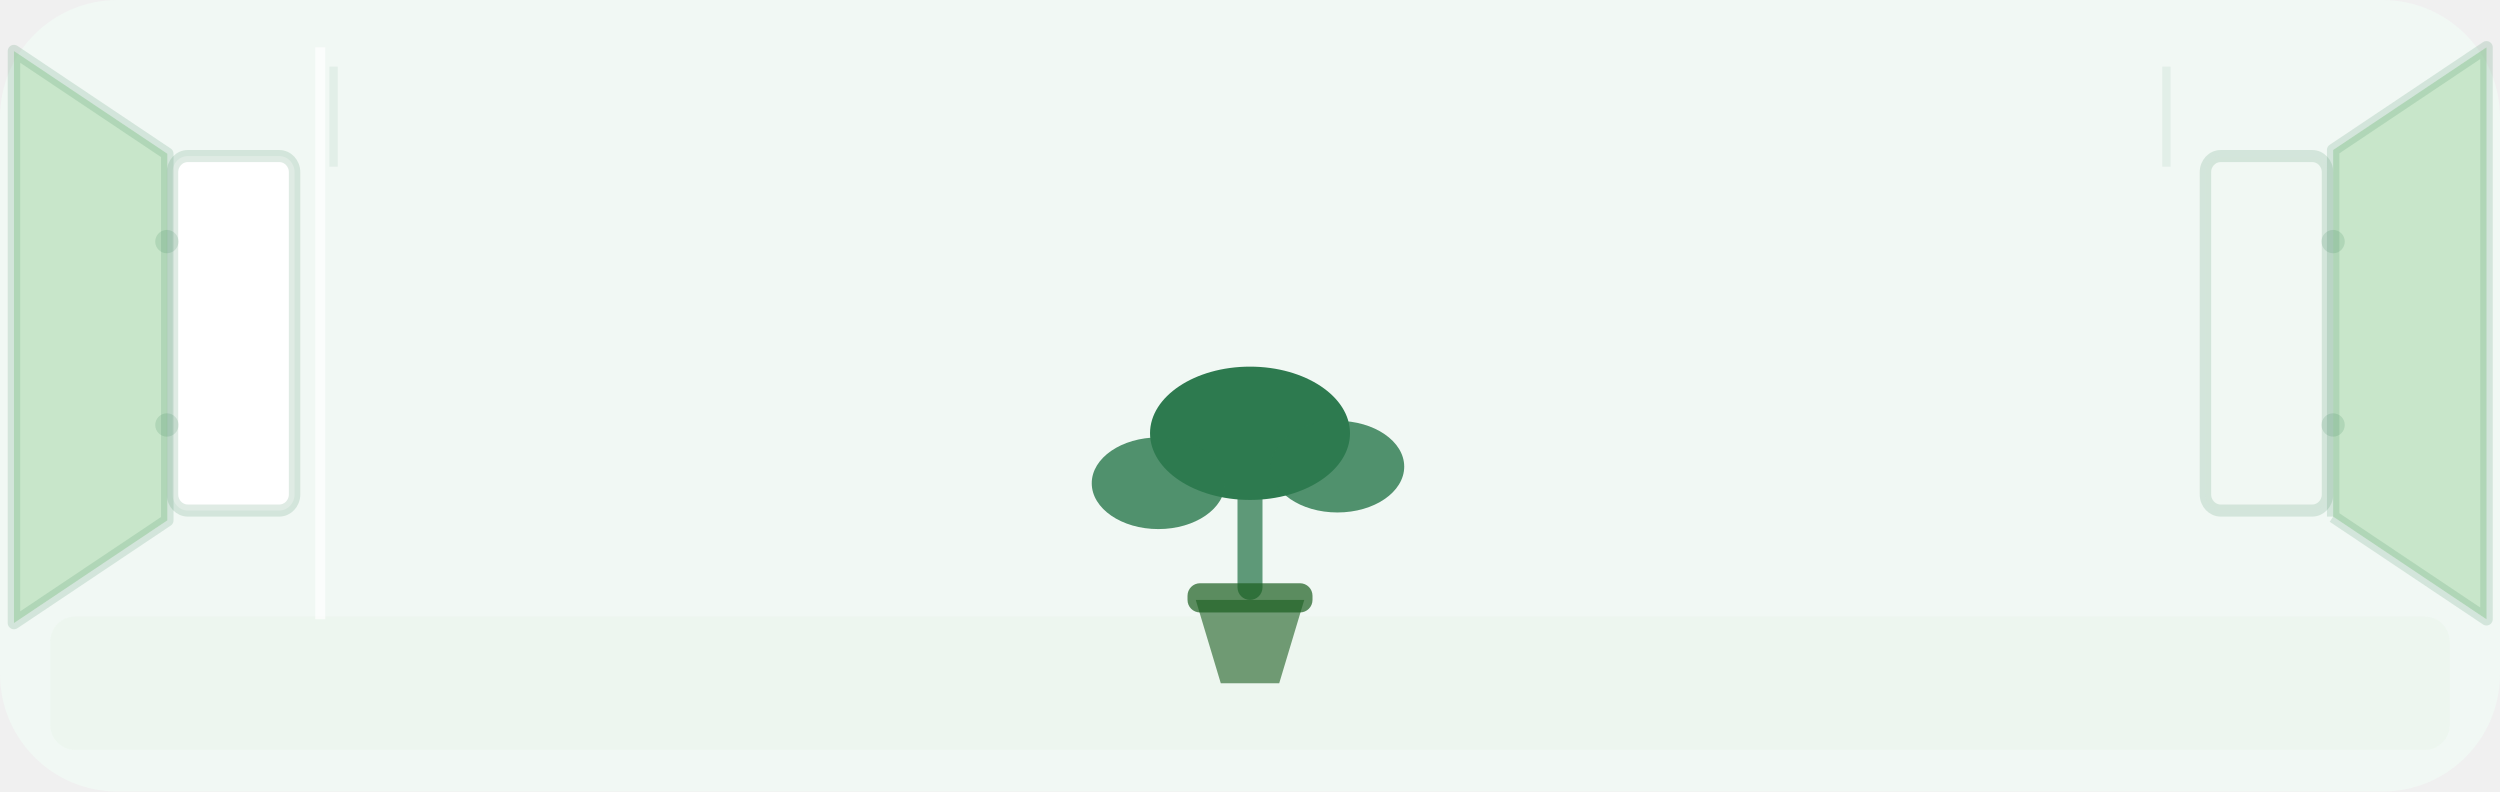
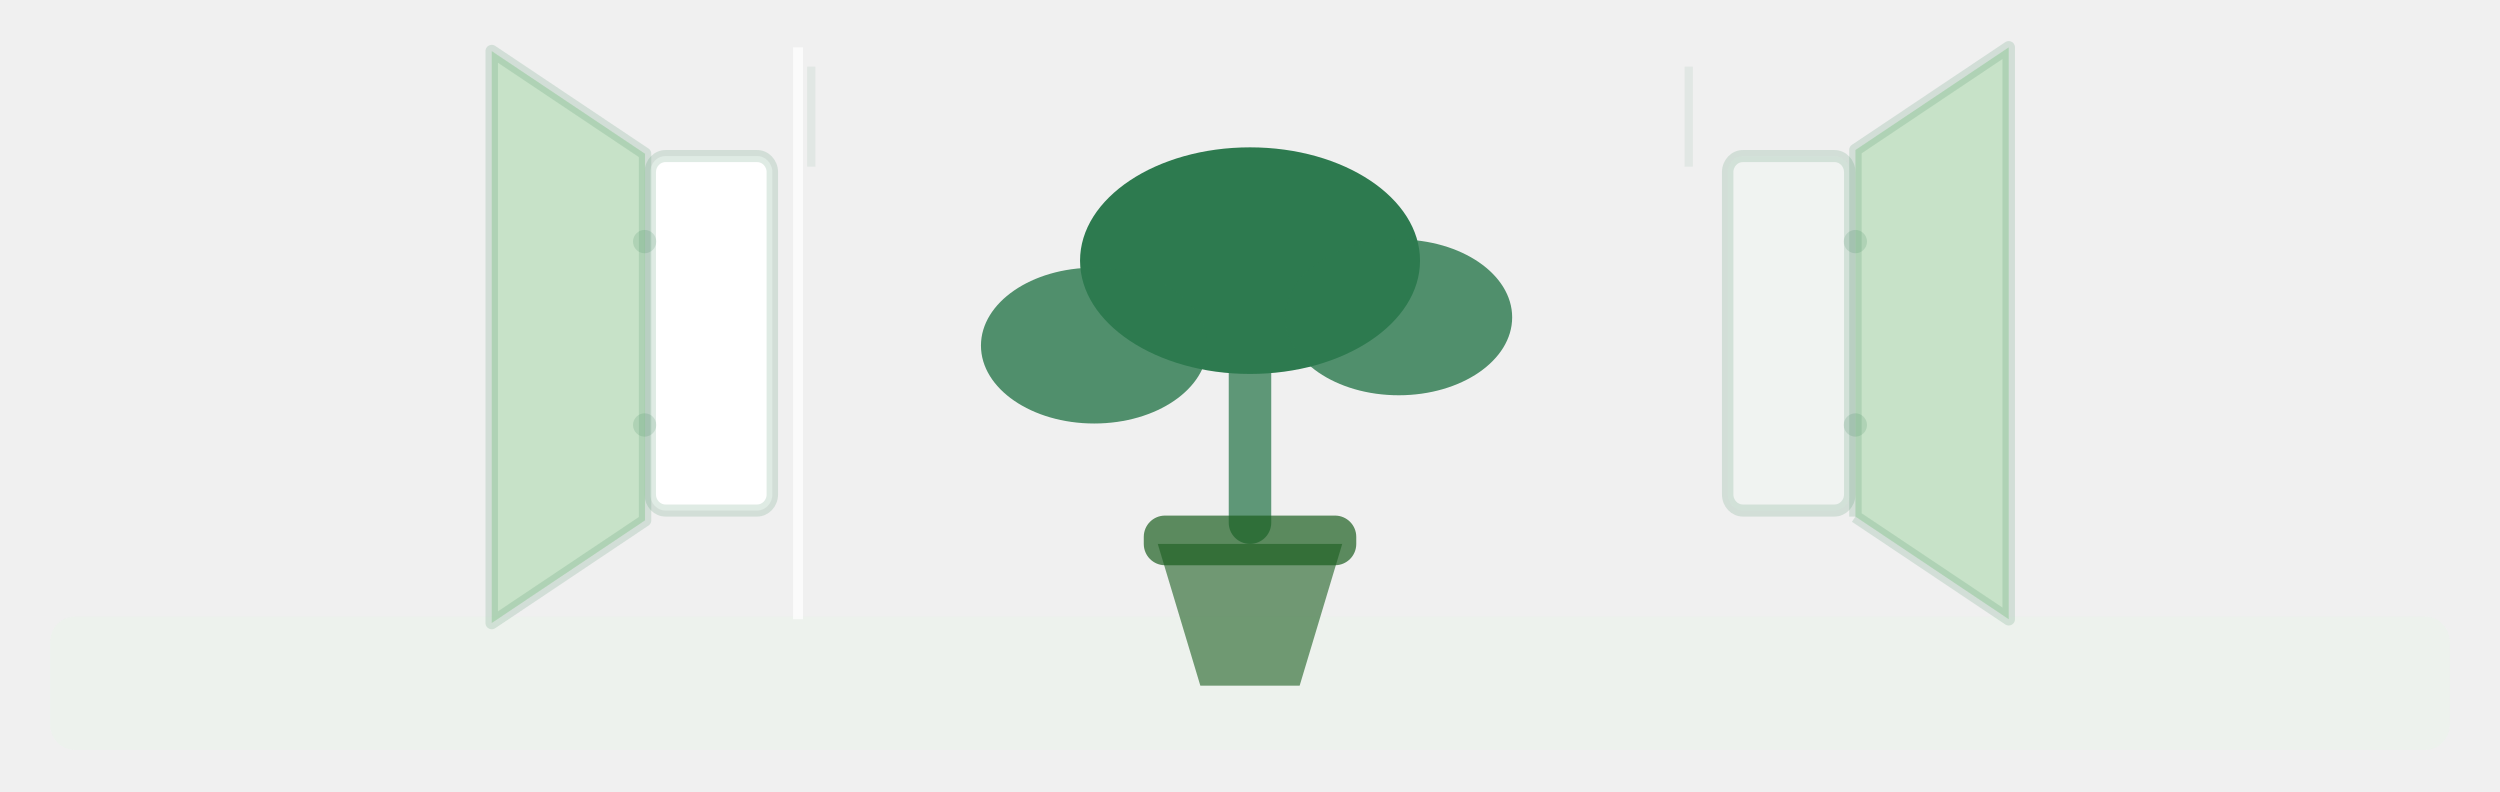
<svg xmlns="http://www.w3.org/2000/svg" width="340.123" height="107.691" viewBox="0 0 340.123 107.691">
-   <rect width="340.123" height="107.691" rx="16" fill="#F1F8F4" />
-   <g transform="translate(44.81,9.07) scale(1,0.9999)">
+   <g transform="translate(109.81,9.07) scale(1,0.9999)">
    <path id="Vector" opacity="0.5" d="M0.567 0V13.603" stroke="#2D7A4F" stroke-opacity="0.15" stroke-width="1.134" />
  </g>
-   <g transform="translate(294.18,9.07) scale(1,0.9999)">
+   <g transform="translate(229.18,9.07) scale(1,0.9999)">
    <path id="Vector" opacity="0.5" d="M0.567 0V13.603" stroke="#2D7A4F" stroke-opacity="0.15" stroke-width="1.134" />
  </g>
  <g transform="translate(6.84,83.88) scale(0.9999,1.0005)">
    <path id="Vector" opacity="0.45" d="M323.073 0H3.401C1.523 0 0 1.523 0 3.401V14.737C0 16.615 1.523 18.137 3.401 18.137H323.073C324.951 18.137 326.474 16.615 326.474 14.737V3.401C326.474 1.523 324.951 0 323.073 0Z" fill="#E8F5E9" />
  </g>
-   <g transform="translate(22.69,20.41) scale(0.9156,0.9669)">
+   <g transform="translate(87.69,20.41) scale(0.9156,0.9669)">
    <path id="Vector" d="M16.72 0.85H3.117C1.865 0.85 0.85 1.865 0.85 3.117V48.461C0.85 49.713 1.865 50.728 3.117 50.728H16.72C17.973 50.728 18.988 49.713 18.988 48.461V3.117C18.988 1.865 17.973 0.85 16.72 0.85Z" fill="white" stroke="#2D7A4F" stroke-opacity="0.15" stroke-width="1.7" />
  </g>
-   <g transform="translate(1.05,6.10) rotate(180 11.2792 39.755)">
+   <g transform="translate(66.05,6.10) rotate(180 11.2792 39.755)">
    <path id="Vector" d="M0.85 14.816L21.708 0.85V78.66L0.85 64.694V14.816Z" fill="#A5D6A7" fill-opacity="0.55" stroke="#2D7A4F" stroke-opacity="0.15" stroke-width="1.7" stroke-linejoin="round" />
  </g>
-   <g transform="translate(42.89,6.44) scale(1,1)">
+   <g transform="translate(107.89,6.44) scale(1,1)">
    <path id="Vector" opacity="0.7" d="M0.68 0V77.81" stroke="white" stroke-width="1.36" />
  </g>
-   <g transform="translate(21.12,31.28) scale(0.9966,1.0009)">
+   <g transform="translate(86.12,31.28) scale(0.9966,1.0009)">
    <path id="Vector" d="M1.587 3.174C2.464 3.174 3.174 2.464 3.174 1.587C3.174 0.711 2.464 0 1.587 0C0.711 0 0 0.711 0 1.587C0 2.464 0.711 3.174 1.587 3.174Z" fill="#2D7A4F" fill-opacity="0.15" />
  </g>
-   <g transform="translate(21.12,56.23) scale(0.9966,1.0009)">
+   <g transform="translate(86.12,56.23) scale(0.9966,1.0009)">
    <path id="Vector" d="M1.587 3.174C2.464 3.174 3.174 2.464 3.174 1.587C3.174 0.711 2.464 0 1.587 0C0.711 0 0 0.711 0 1.587C0 2.464 0.711 3.174 1.587 3.174Z" fill="#2D7A4F" fill-opacity="0.15" />
  </g>
-   <g transform="translate(299.27,20.41) scale(0.9156,0.9669)">
+   <g transform="translate(234.27,20.41) scale(0.9156,0.9669)">
    <path id="Vector" d="M16.72 0.85H3.117C1.865 0.85 0.85 1.865 0.85 3.117V48.461C0.85 49.713 1.865 50.728 3.117 50.728H16.72C17.973 50.728 18.988 49.713 18.988 48.461V3.117C18.988 1.865 17.973 0.85 16.72 0.85Z" fill="#F1F8F4" fill-opacity="0.4" stroke="#2D7A4F" stroke-opacity="0.15" stroke-width="1.7" />
  </g>
-   <polygon id="right-sash-fill" points="317.428 70.283 338.286 84.248 338.286 6.439 317.428 20.405" fill="#A5D6A7" fill-opacity="0.55" stroke="none" />
-   <polyline id="right-sash-outline" points="317.428 70.283 338.286 84.248 338.286 6.439 317.428 20.405 317.428 70.283" fill="none" stroke="#2D7A4F" stroke-opacity="0.15" stroke-width="1.7" stroke-linejoin="round" />
-   <g transform="translate(315.84,31.28) scale(0.9966,1.0009)">
+   <polygon id="right-sash-fill" points="252.428 70.283 273.286 84.248 273.286 6.439 252.428 20.405" fill="#A5D6A7" fill-opacity="0.55" stroke="none" />
+   <polyline id="right-sash-outline" points="252.428 70.283 273.286 84.248 273.286 6.439 252.428 20.405 252.428 70.283" fill="none" stroke="#2D7A4F" stroke-opacity="0.15" stroke-width="1.7" stroke-linejoin="round" />
+   <g transform="translate(250.84,31.28) scale(0.9966,1.0009)">
    <path id="Vector" d="M1.587 3.174C2.464 3.174 3.174 2.464 3.174 1.587C3.174 0.711 2.464 0 1.587 0C0.711 0 0 0.711 0 1.587C0 2.464 0.711 3.174 1.587 3.174Z" fill="#2D7A4F" fill-opacity="0.15" />
  </g>
-   <g transform="translate(315.84,56.23) scale(0.9966,1.0009)">
+   <g transform="translate(250.84,56.23) scale(0.9966,1.0009)">
    <path id="Vector" d="M1.587 3.174C2.464 3.174 3.174 2.464 3.174 1.587C3.174 0.711 2.464 0 1.587 0C0.711 0 0 0.711 0 1.587C0 2.464 0.711 3.174 1.587 3.174Z" fill="#2D7A4F" fill-opacity="0.15" />
  </g>
-   <g transform="translate(168.36,61.21) scale(1.0001,1.0001)">
-     <path id="Frame" opacity="0.75" d="M3.401 1.7C3.401 0.761 2.639 0 1.7 0C0.761 0 0 0.761 0 1.7V18.704C0 19.643 0.761 20.405 1.7 20.405C2.639 20.405 3.401 19.643 3.401 18.704V1.7Z" fill="#2D7A4F" />
-   </g>
-   <g transform="translate(156.46,49.88) scale(1.0001,0.9999)">
-     <path id="Vector" d="M13.603 18.137C21.116 18.137 27.206 14.077 27.206 9.069C27.206 4.06 21.116 0 13.603 0C6.09 0 0 4.06 0 9.069C0 14.077 6.09 18.137 13.603 18.137Z" fill="#2D7A4F" />
-   </g>
-   <g transform="translate(148.53,59.51) scale(0.9995,1.0001)">
-     <path id="Vector" opacity="0.82" d="M9.069 12.47C14.077 12.47 18.137 9.678 18.137 6.235C18.137 2.791 14.077 0 9.069 0C4.06 0 0 2.791 0 6.235C0 9.678 4.06 12.47 9.069 12.47Z" fill="#2D7A4F" />
-   </g>
-   <g transform="translate(172.88,57.25) scale(1.0014,1.0001)">
-     <path id="Vector" opacity="0.82" d="M9.069 12.47C14.077 12.47 18.137 9.678 18.137 6.235C18.137 2.791 14.077 0 9.069 0C4.06 0 0 2.791 0 6.235C0 9.678 4.06 12.47 9.069 12.47Z" fill="#2D7A4F" />
-   </g>
-   <g transform="translate(162.68,81.62) scale(1.0017,1.0003)">
-     <path id="Vector" opacity="0.6" d="M0 0H14.737L11.336 11.336H3.401L0 0Z" fill="#1B5E20" />
-   </g>
-   <g transform="translate(161.56,79.35) scale(1.0001,1.0016)">
-     <path id="Vector" opacity="0.7" d="M15.303 0H1.7C0.761 0 0 0.761 0 1.7V2.267C0 3.206 0.761 3.968 1.7 3.968H15.303C16.243 3.968 17.004 3.206 17.004 2.267V1.7C17.004 0.761 16.243 0 15.303 0Z" fill="#1B5E20" />
+   <g transform="translate(170.0615,92.5) scale(1.7) translate(-170.0615,-92.5)">
+     <g transform="translate(168.36,61.21) scale(1.0001,1.0001)">
+       <path id="Frame" opacity="0.75" d="M3.401 1.7C3.401 0.761 2.639 0 1.7 0C0.761 0 0 0.761 0 1.7V18.704C0 19.643 0.761 20.405 1.7 20.405C2.639 20.405 3.401 19.643 3.401 18.704V1.7Z" fill="#2D7A4F" />
+     </g>
+     <g transform="translate(156.46,49.88) scale(1.0001,0.9999)">
+       <path id="Vector" d="M13.603 18.137C21.116 18.137 27.206 14.077 27.206 9.069C27.206 4.06 21.116 0 13.603 0C6.09 0 0 4.06 0 9.069C0 14.077 6.09 18.137 13.603 18.137Z" fill="#2D7A4F" />
+     </g>
+     <g transform="translate(148.53,59.51) scale(0.9995,1.0001)">
+       <path id="Vector" opacity="0.82" d="M9.069 12.47C14.077 12.47 18.137 9.678 18.137 6.235C18.137 2.791 14.077 0 9.069 0C4.06 0 0 2.791 0 6.235C0 9.678 4.06 12.47 9.069 12.47Z" fill="#2D7A4F" />
+     </g>
+     <g transform="translate(172.88,57.25) scale(1.0014,1.0001)">
+       <path id="Vector" opacity="0.82" d="M9.069 12.47C14.077 12.47 18.137 9.678 18.137 6.235C18.137 2.791 14.077 0 9.069 0C4.06 0 0 2.791 0 6.235C0 9.678 4.06 12.47 9.069 12.47Z" fill="#2D7A4F" />
+     </g>
+     <g transform="translate(162.68,81.62) scale(1.0017,1.0003)">
+       <path id="Vector" opacity="0.6" d="M0 0H14.737L11.336 11.336H3.401L0 0Z" fill="#1B5E20" />
+     </g>
+     <g transform="translate(161.56,79.35) scale(1.0001,1.0016)">
+       <path id="Vector" opacity="0.7" d="M15.303 0H1.7C0.761 0 0 0.761 0 1.7V2.267C0 3.206 0.761 3.968 1.7 3.968H15.303C16.243 3.968 17.004 3.206 17.004 2.267V1.7C17.004 0.761 16.243 0 15.303 0Z" fill="#1B5E20" />
+     </g>
  </g>
</svg>
